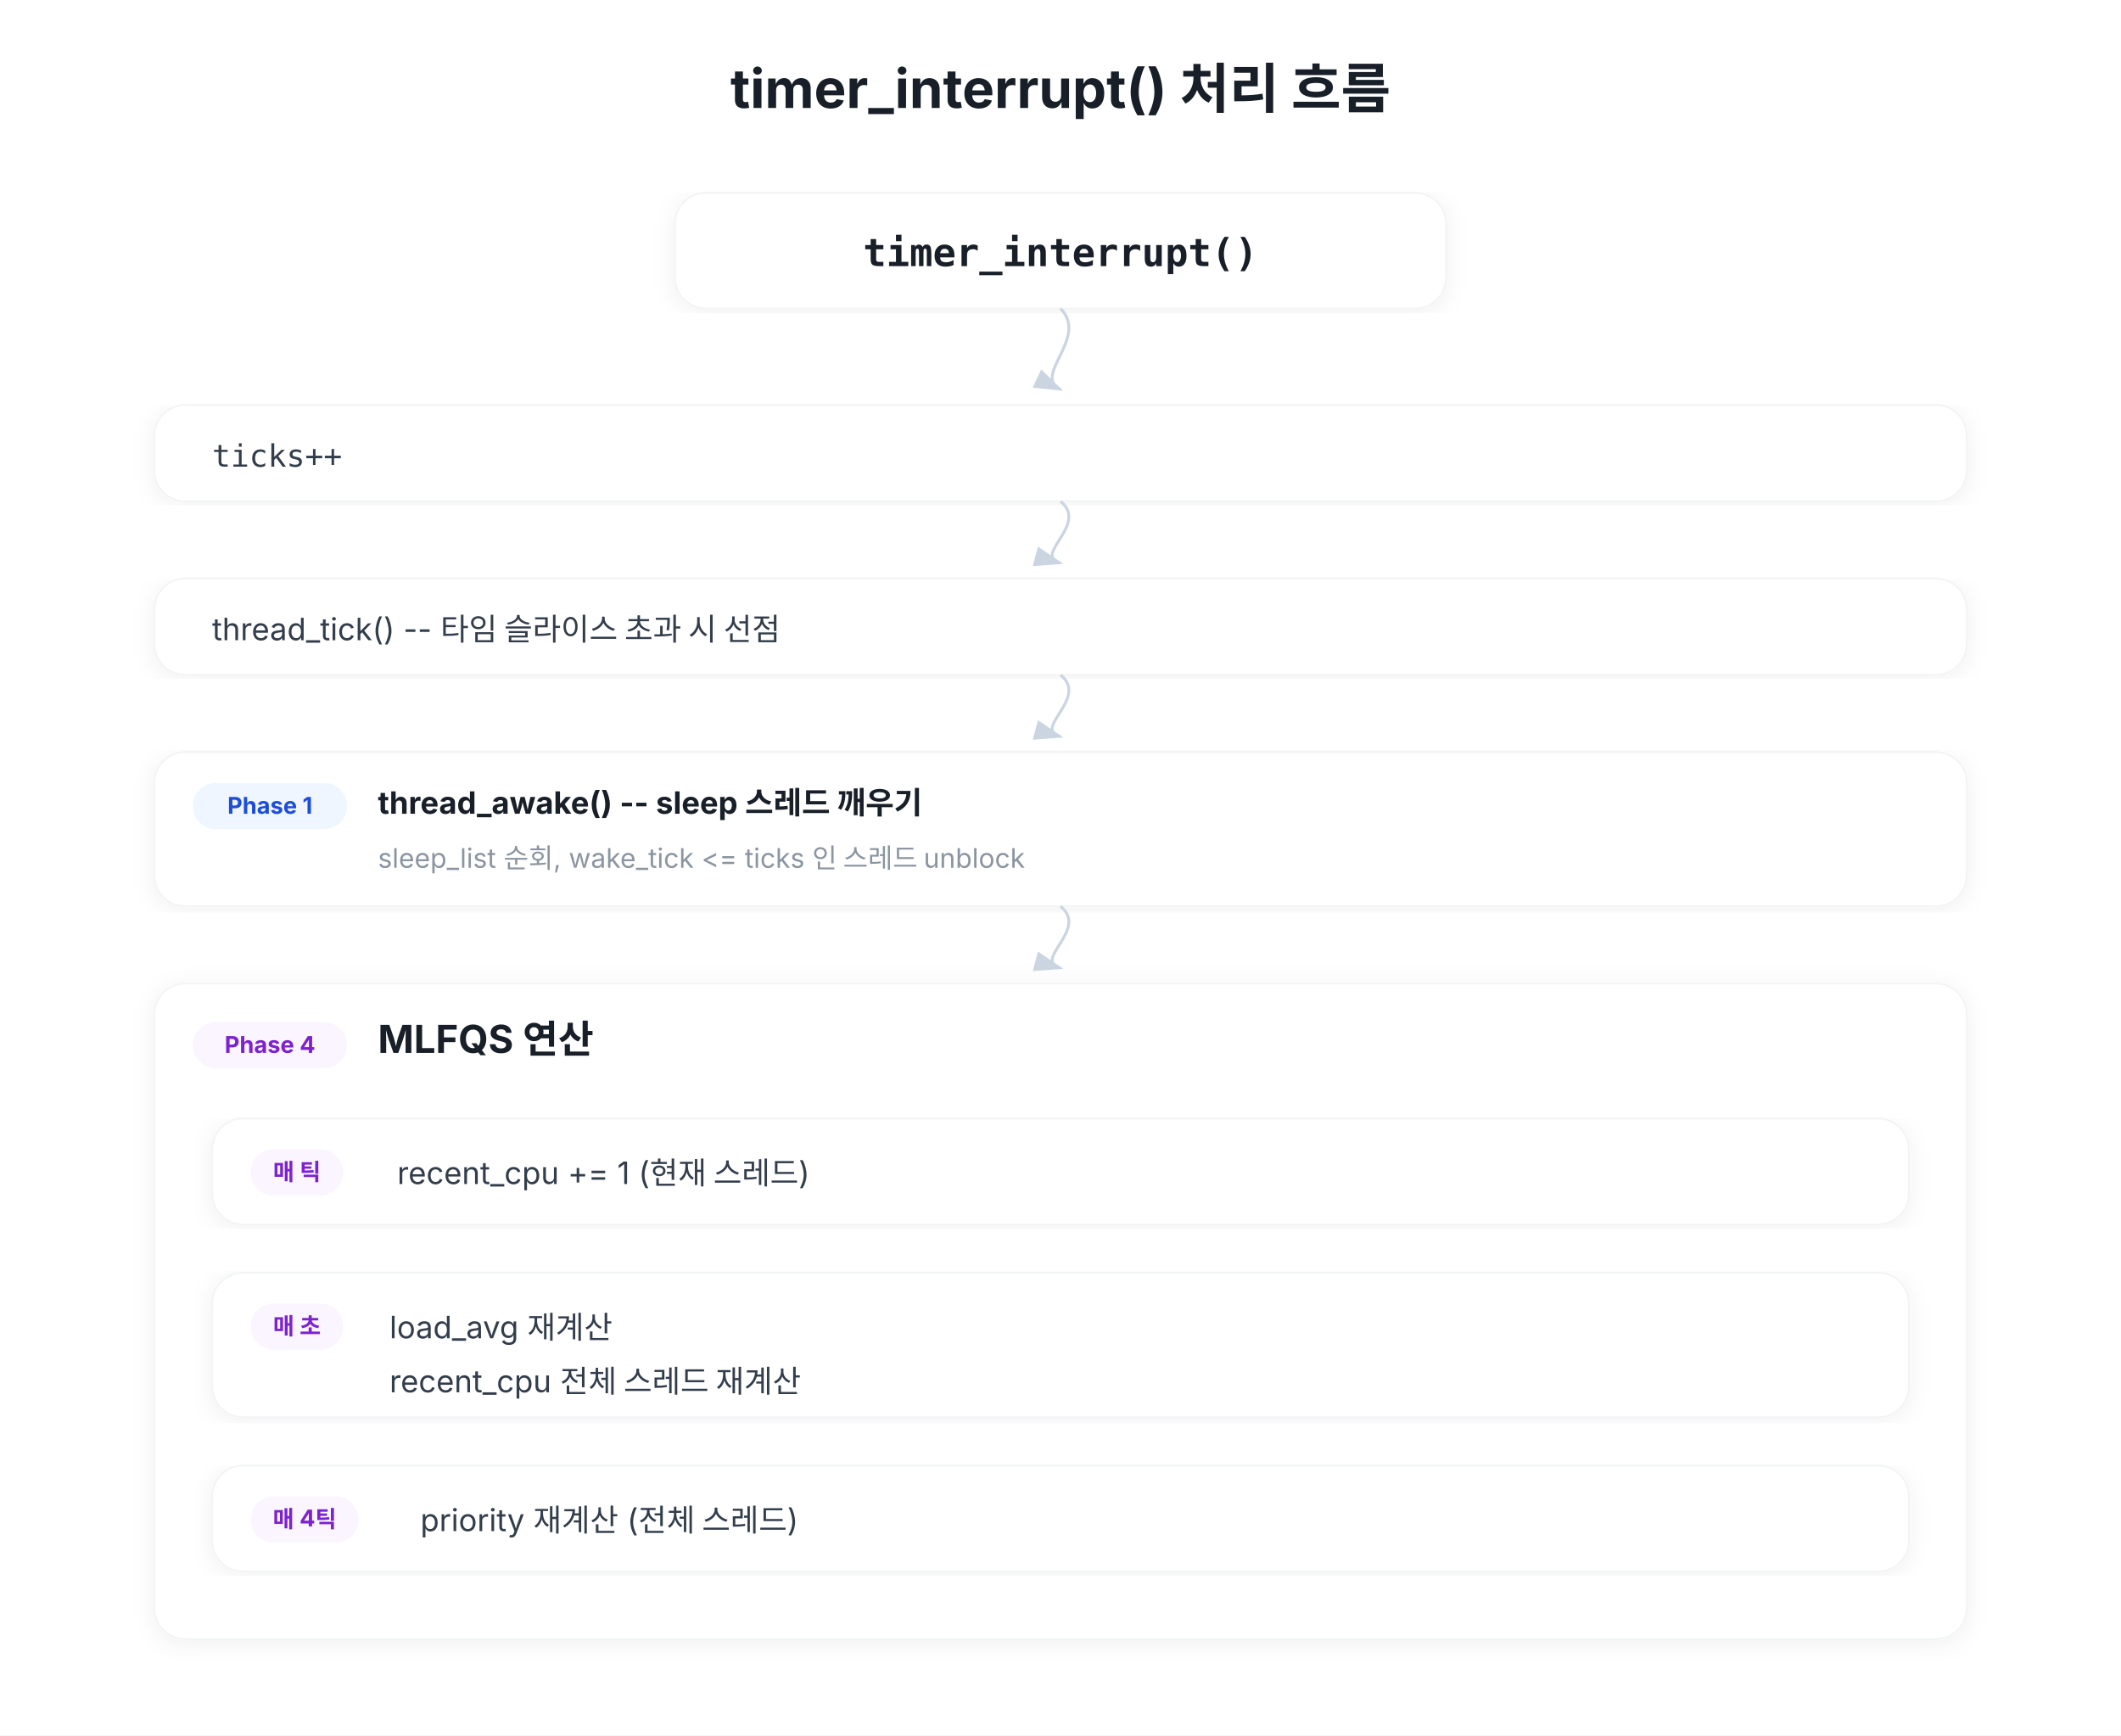
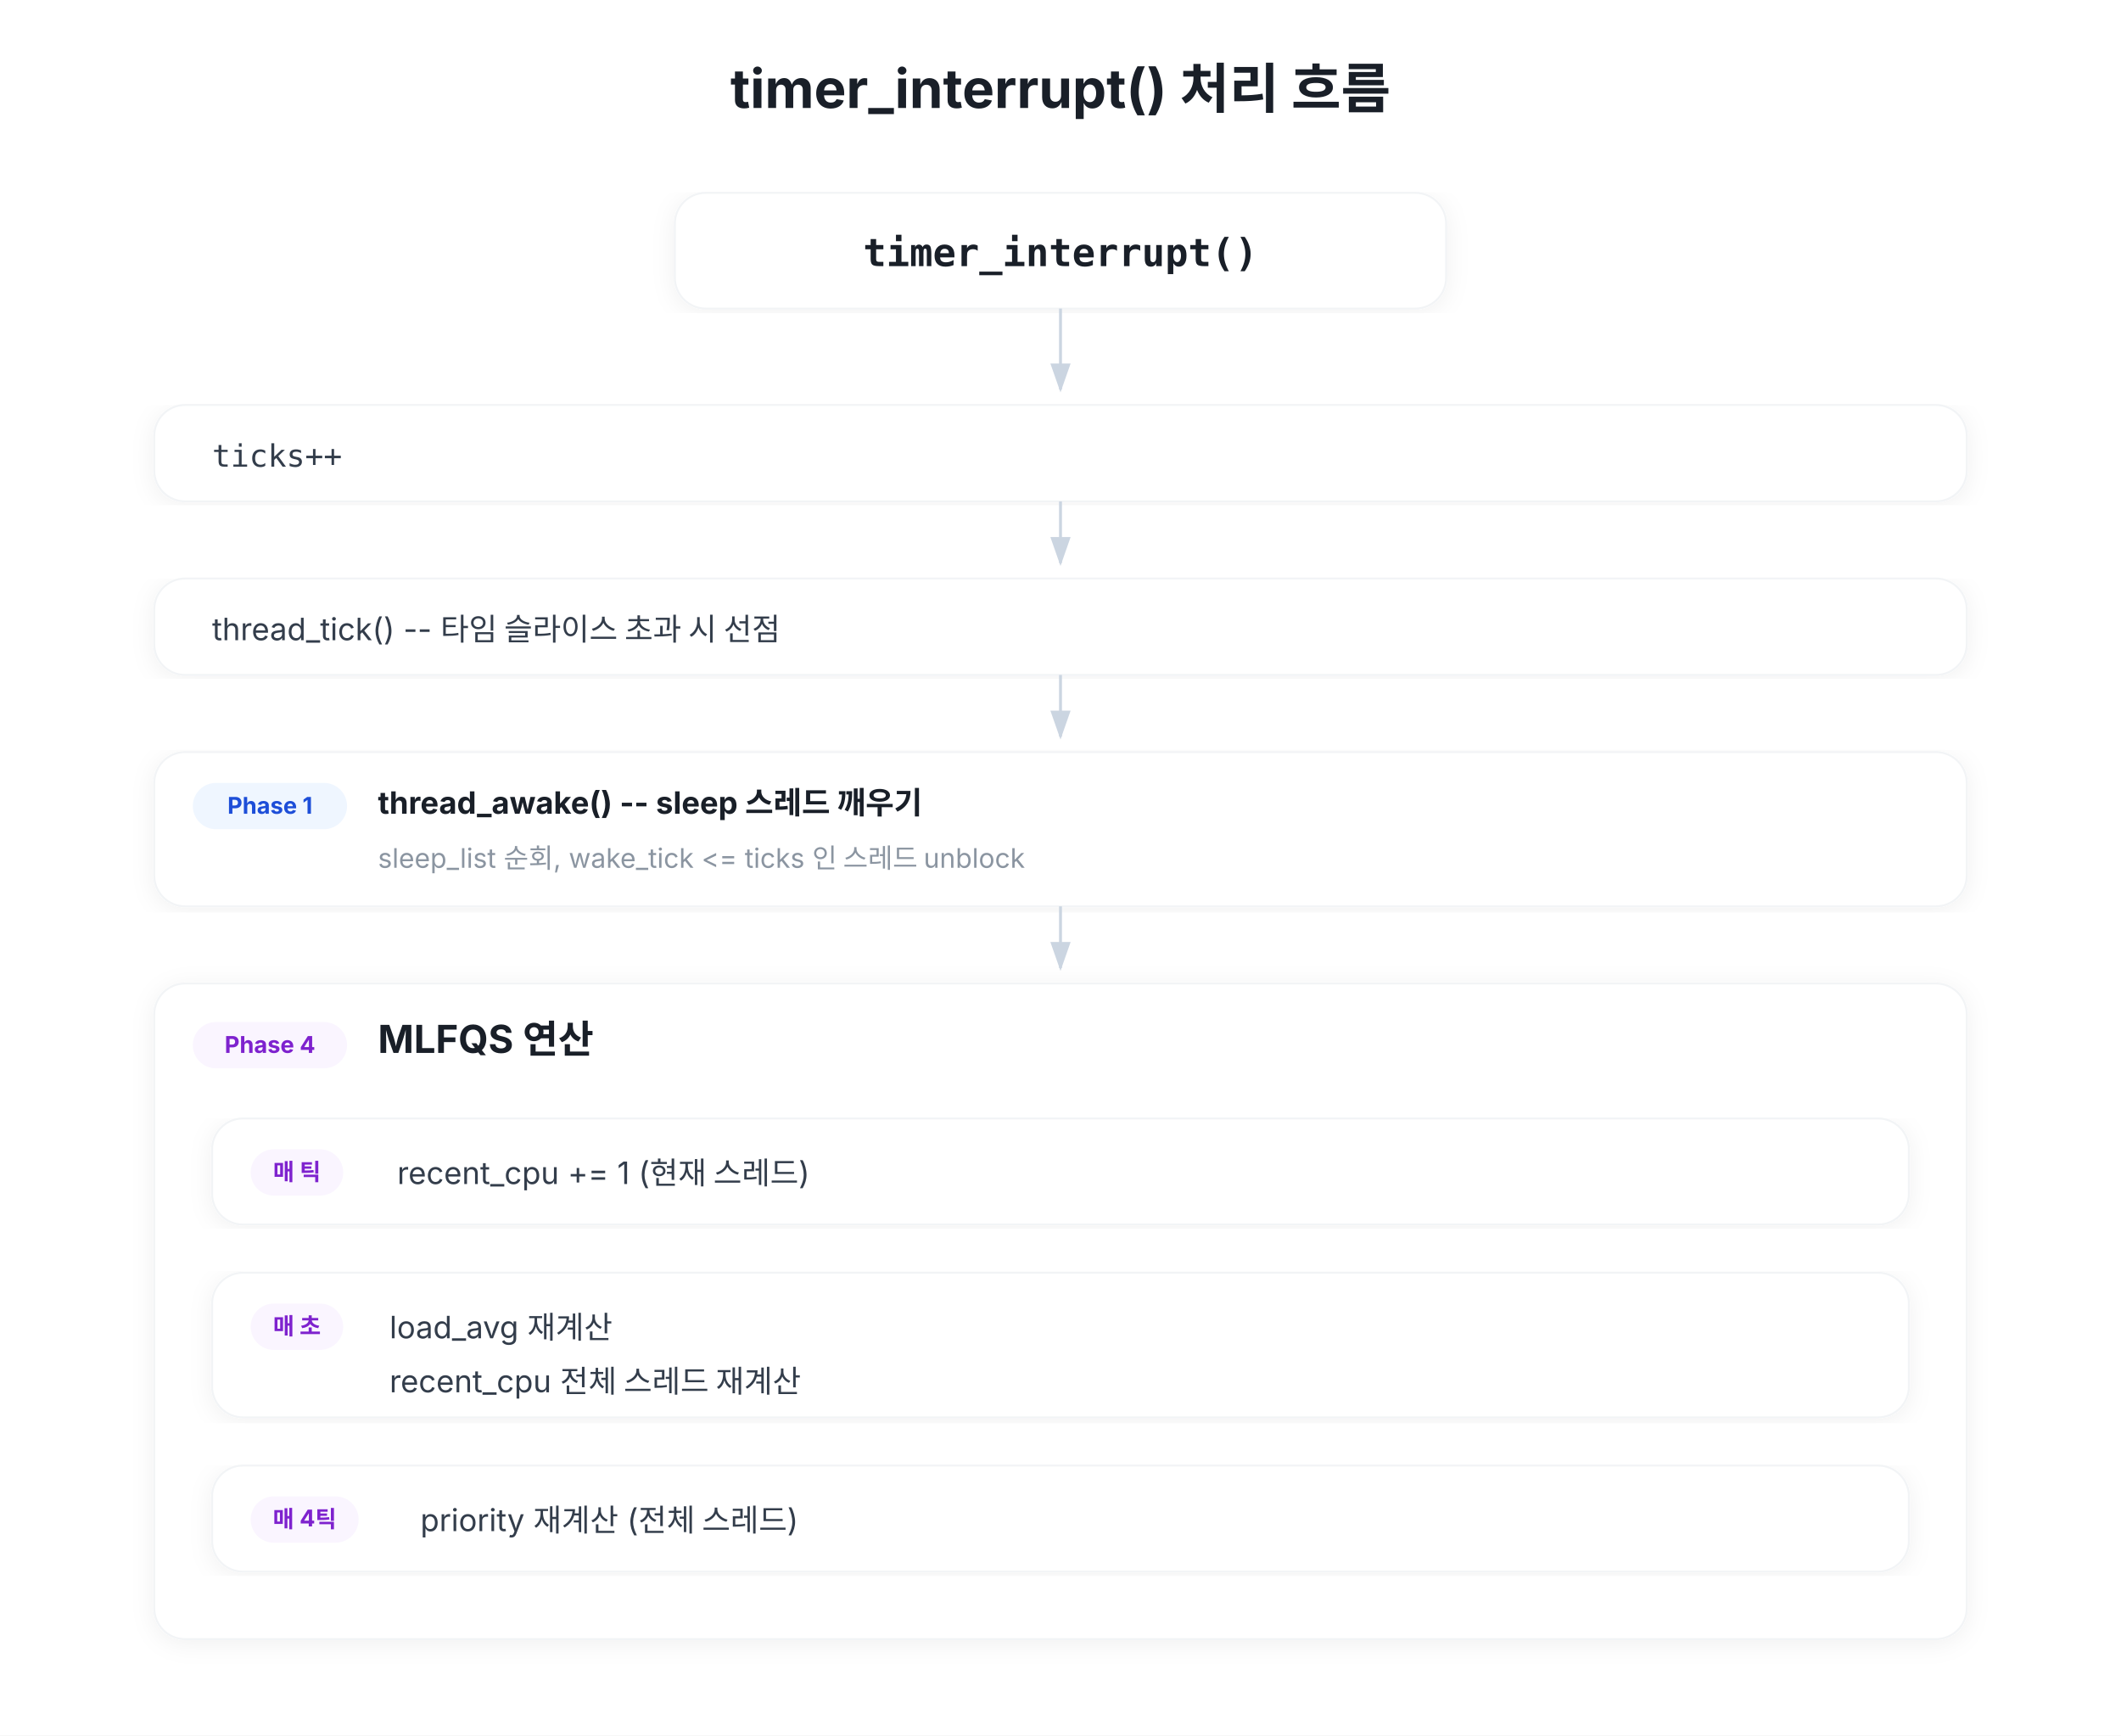
<svg xmlns="http://www.w3.org/2000/svg" width="1100" height="900" viewBox="0 0 1100 900" font-family="'Inter', 'JetBrains Sans', -apple-system, BlinkMacSystemFont, 'Segoe UI', sans-serif">
  <style>
    .mono { font-family: 'JetBrains Mono', 'SF Mono', 'Fira Code', 'Cascadia Code', monospace; }
  </style>
  <rect width="1100" height="900" fill="#FFFFFF" />
  <defs>
    <filter id="shadow" x="-4%" y="-4%" width="108%" height="108%">
      <feDropShadow dx="0" dy="2" stdDeviation="6" flood-color="#000" flood-opacity="0.06" />
    </filter>
    <marker id="arrow" markerWidth="10" markerHeight="7" refX="9" refY="3.5" orient="auto">
      <polygon points="0 0, 10 3.5, 0 7" fill="#CBD5E1" />
    </marker>
  </defs>
  <text x="550" y="56" text-anchor="middle" font-size="28" font-weight="bold" fill="#191F28">timer_interrupt() 처리 흐름</text>
  <rect x="350" y="100" width="400" height="60" rx="16" fill="#FFFFFF" stroke="#F2F4F6" stroke-width="1" filter="url(#shadow)" />
  <text x="550" y="138" font-size="20" fill="#191F28" text-anchor="middle" font-weight="bold" class="mono">timer_interrupt()</text>
  <rect x="80" y="210" width="940" height="50" rx="16" fill="#FFFFFF" stroke="#F2F4F6" stroke-width="1" filter="url(#shadow)" />
  <text x="110" y="242" font-size="16" fill="#333D4B" text-anchor="start" font-weight="normal" class="mono">ticks++</text>
-   <path d="M 550,160 C 565,175 535,195 550,202" fill="none" stroke="#CBD5E1" stroke-width="1.5" marker-end="url(#arrow)" />
+   <line x1="550" y1="160" x2="550" y2="202" stroke="#CBD5E1" stroke-width="1.5" marker-end="url(#arrow)" />
  <rect x="80" y="300" width="940" height="50" rx="16" fill="#FFFFFF" stroke="#F2F4F6" stroke-width="1" filter="url(#shadow)" />
  <text x="110" y="332" font-size="16" fill="#333D4B" text-anchor="start" font-weight="normal">thread_tick() -- 타임 슬라이스 초과 시 선점</text>
-   <path d="M 550,260 C 565,272 535,288 550,292" fill="none" stroke="#CBD5E1" stroke-width="1.5" marker-end="url(#arrow)" />
+   <line x1="550" y1="260" x2="550" y2="292" stroke="#CBD5E1" stroke-width="1.5" marker-end="url(#arrow)" />
  <rect x="80" y="390" width="940" height="80" rx="16" fill="#FFFFFF" stroke="#F2F4F6" stroke-width="1" filter="url(#shadow)" />
  <rect x="100" y="406" width="80" height="24" rx="12" fill="#EFF6FF" />
  <text x="140" y="422" font-size="12" fill="#1D4ED8" text-anchor="middle" font-weight="bold">Phase 1</text>
  <text x="196" y="422" font-size="16" fill="#191F28" text-anchor="start" font-weight="bold">thread_awake() -- sleep 스레드 깨우기</text>
  <text x="196" y="450" font-size="14" fill="#8B95A1" text-anchor="start" font-weight="normal">sleep_list 순회, wake_tick &lt;= ticks 인 스레드 unblock</text>
-   <path d="M 550,350 C 565,362 535,378 550,382" fill="none" stroke="#CBD5E1" stroke-width="1.5" marker-end="url(#arrow)" />
+   <line x1="550" y1="350" x2="550" y2="382" stroke="#CBD5E1" stroke-width="1.5" marker-end="url(#arrow)" />
  <rect x="80" y="510" width="940" height="340" rx="16" fill="#FFFFFF" stroke="#F2F4F6" stroke-width="1" filter="url(#shadow)" />
  <rect x="100" y="530" width="80" height="24" rx="12" fill="#FAF5FF" />
  <text x="140" y="546" font-size="12" fill="#7E22CE" text-anchor="middle" font-weight="bold">Phase 4</text>
  <text x="196" y="546" font-size="20" fill="#191F28" text-anchor="start" font-weight="bold">MLFQS 연산</text>
-   <path d="M 550,470 C 565,482 535,498 550,502" fill="none" stroke="#CBD5E1" stroke-width="1.5" marker-end="url(#arrow)" />
+   <line x1="550" y1="470" x2="550" y2="502" stroke="#CBD5E1" stroke-width="1.5" marker-end="url(#arrow)" />
  <rect x="110" y="580" width="880" height="55" rx="16" fill="#FFFFFF" stroke="#F2F4F6" stroke-width="1" filter="url(#shadow)" />
  <rect x="130" y="596" width="48" height="24" rx="12" fill="#FAF5FF" />
  <text x="154" y="612" font-size="12" fill="#7E22CE" text-anchor="middle" font-weight="bold">매 틱</text>
  <text x="206" y="614" font-size="16" fill="#333D4B" text-anchor="start" font-weight="normal">recent_cpu += 1 (현재 스레드)</text>
  <rect x="110" y="660" width="880" height="75" rx="16" fill="#FFFFFF" stroke="#F2F4F6" stroke-width="1" filter="url(#shadow)" />
  <rect x="130" y="676" width="48" height="24" rx="12" fill="#FAF5FF" />
  <text x="154" y="692" font-size="12" fill="#7E22CE" text-anchor="middle" font-weight="bold">매 초</text>
  <text x="202" y="694" font-size="16" fill="#333D4B" text-anchor="start" font-weight="normal">load_avg 재계산</text>
  <text x="202" y="722" font-size="16" fill="#333D4B" text-anchor="start" font-weight="normal">recent_cpu 전체 스레드 재계산</text>
  <rect x="110" y="760" width="880" height="55" rx="16" fill="#FFFFFF" stroke="#F2F4F6" stroke-width="1" filter="url(#shadow)" />
  <rect x="130" y="776" width="56" height="24" rx="12" fill="#FAF5FF" />
  <text x="158" y="792" font-size="12" fill="#7E22CE" text-anchor="middle" font-weight="bold">매 4틱</text>
  <text x="218" y="794" font-size="16" fill="#333D4B" text-anchor="start" font-weight="normal">priority 재계산 (전체 스레드)</text>
</svg>
